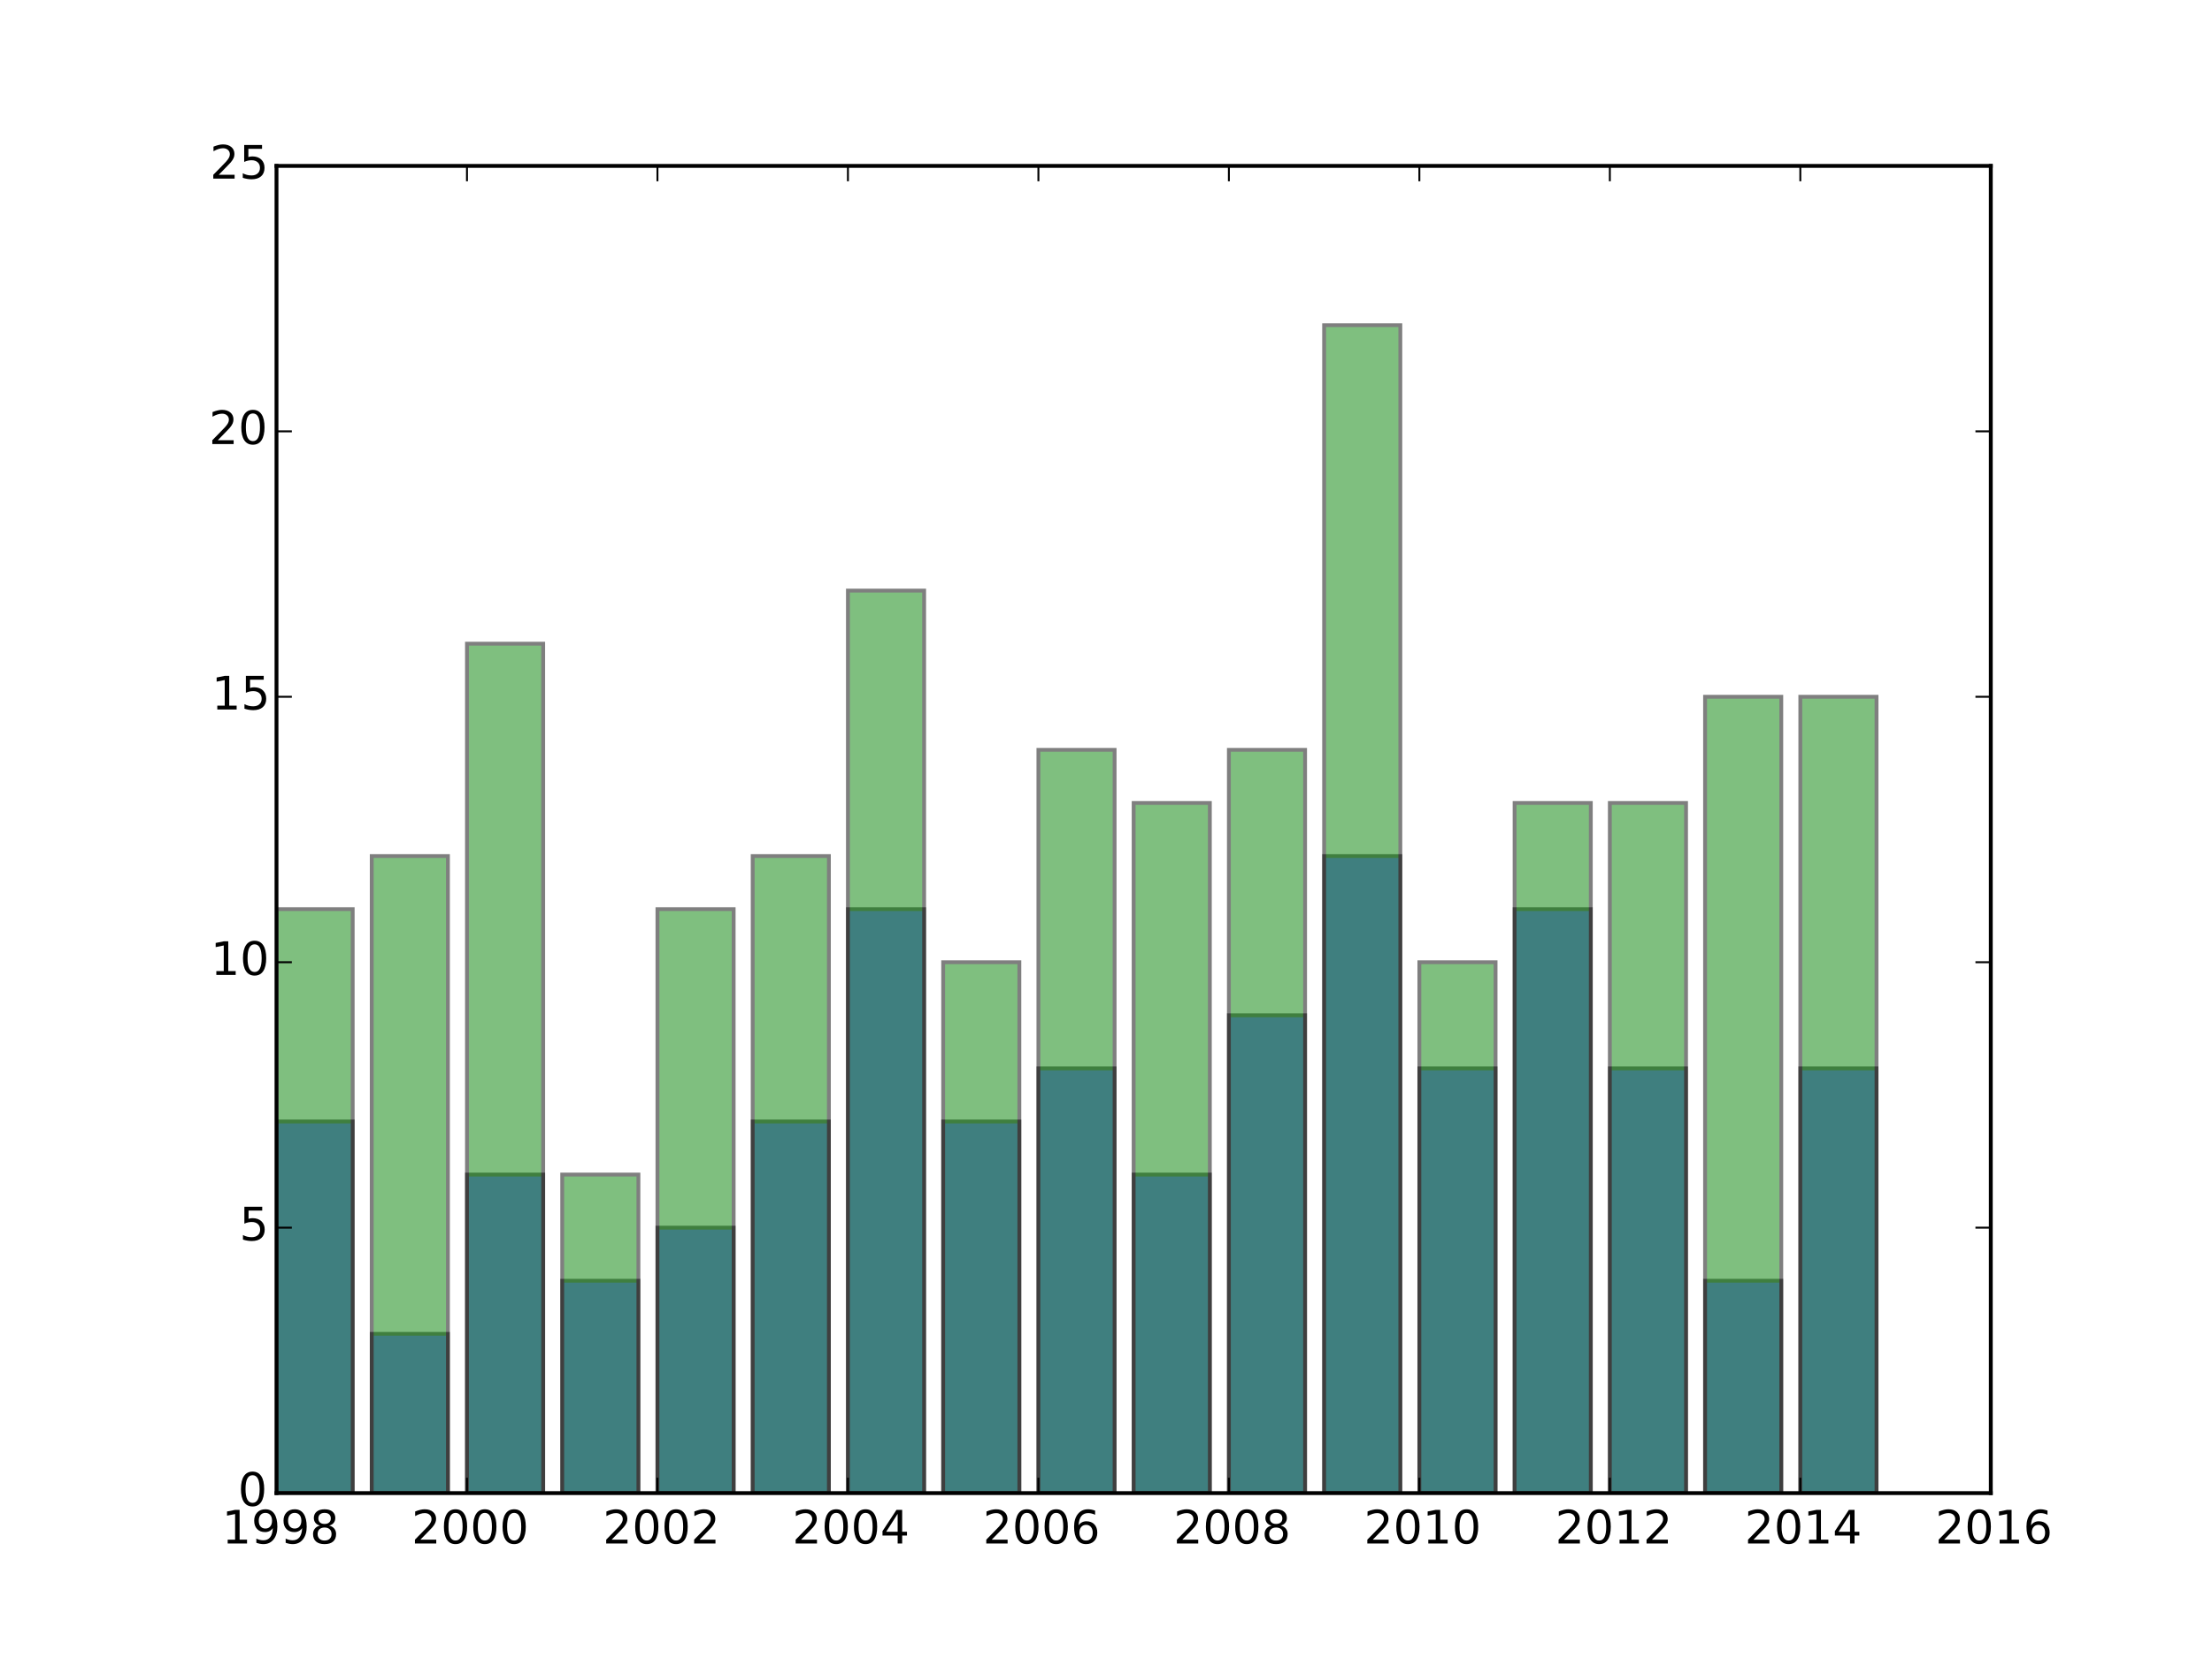
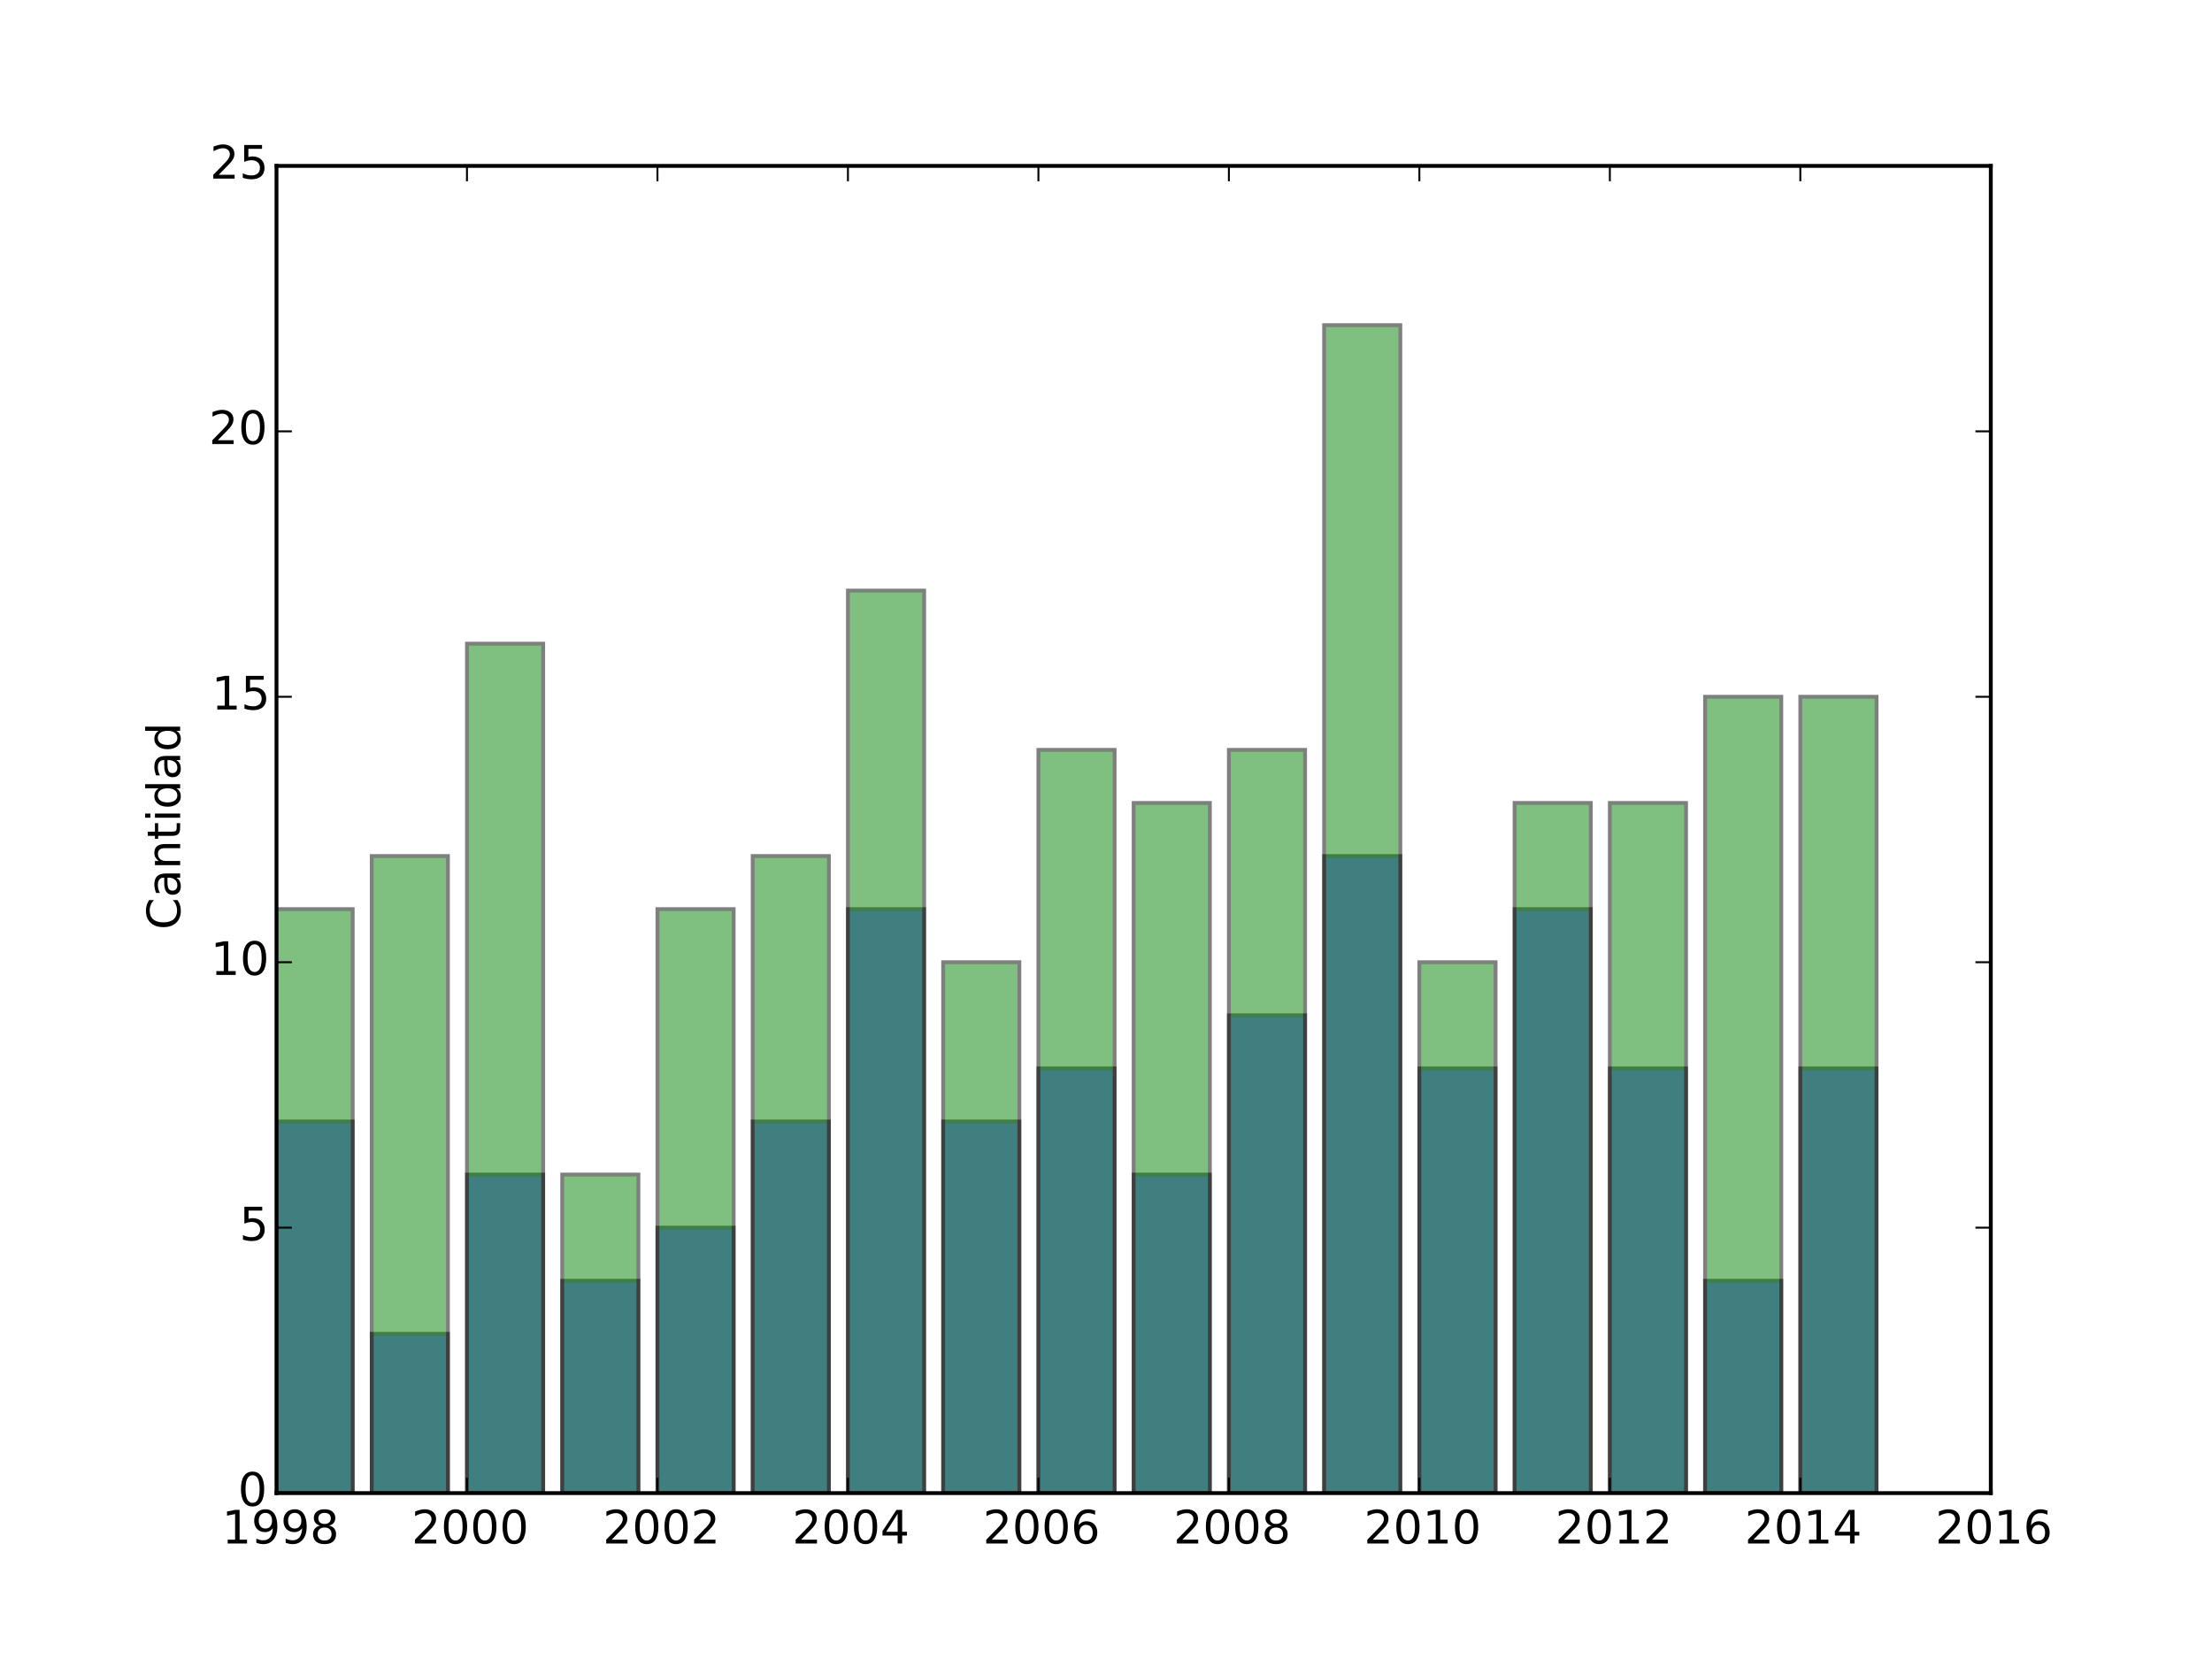
<svg xmlns="http://www.w3.org/2000/svg" xmlns:xlink="http://www.w3.org/1999/xlink" height="432pt" version="1.1" viewBox="0 0 576 432" width="576pt">
  <defs>
    <style type="text/css">
*{stroke-linecap:butt;stroke-linejoin:round;}
  </style>
  </defs>
  <g id="figure_1">
    <g id="patch_1">
      <path d=" M0 432 L576 432 L576 0 L0 0 z " style="fill:#ffffff;" />
    </g>
    <g id="axes_1">
      <g id="patch_2">
        <path d=" M72 388.8 L518.4 388.8 L518.4 43.2 L72 43.2 z " style="fill:#ffffff;" />
      </g>
      <g id="patch_3">
        <path clip-path="url(#p7ff5b81e1d)" d=" M72 388.8 L91.84 388.8 L91.84 292.032 L72 292.032 z " style="fill:#0000ff;opacity:0.5;stroke:#000000;stroke-linejoin:miter;" />
      </g>
      <g id="patch_4">
        <path clip-path="url(#p7ff5b81e1d)" d=" M121.6 388.8 L141.44 388.8 L141.44 305.856 L121.6 305.856 z " style="fill:#0000ff;opacity:0.5;stroke:#000000;stroke-linejoin:miter;" />
      </g>
      <g id="patch_5">
        <path clip-path="url(#p7ff5b81e1d)" d=" M146.4 388.8 L166.24 388.8 L166.24 333.504 L146.4 333.504 z " style="fill:#0000ff;opacity:0.5;stroke:#000000;stroke-linejoin:miter;" />
      </g>
      <g id="patch_6">
        <path clip-path="url(#p7ff5b81e1d)" d=" M171.2 388.8 L191.04 388.8 L191.04 319.68 L171.2 319.68 z " style="fill:#0000ff;opacity:0.5;stroke:#000000;stroke-linejoin:miter;" />
      </g>
      <g id="patch_7">
        <path clip-path="url(#p7ff5b81e1d)" d=" M196 388.8 L215.84 388.8 L215.84 292.032 L196 292.032 z " style="fill:#0000ff;opacity:0.5;stroke:#000000;stroke-linejoin:miter;" />
      </g>
      <g id="patch_8">
        <path clip-path="url(#p7ff5b81e1d)" d=" M220.8 388.8 L240.64 388.8 L240.64 236.736 L220.8 236.736 z " style="fill:#0000ff;opacity:0.5;stroke:#000000;stroke-linejoin:miter;" />
      </g>
      <g id="patch_9">
        <path clip-path="url(#p7ff5b81e1d)" d=" M245.6 388.8 L265.44 388.8 L265.44 292.032 L245.6 292.032 z " style="fill:#0000ff;opacity:0.5;stroke:#000000;stroke-linejoin:miter;" />
      </g>
      <g id="patch_10">
        <path clip-path="url(#p7ff5b81e1d)" d=" M270.4 388.8 L290.24 388.8 L290.24 278.208 L270.4 278.208 z " style="fill:#0000ff;opacity:0.5;stroke:#000000;stroke-linejoin:miter;" />
      </g>
      <g id="patch_11">
        <path clip-path="url(#p7ff5b81e1d)" d=" M295.2 388.8 L315.04 388.8 L315.04 305.856 L295.2 305.856 z " style="fill:#0000ff;opacity:0.5;stroke:#000000;stroke-linejoin:miter;" />
      </g>
      <g id="patch_12">
        <path clip-path="url(#p7ff5b81e1d)" d=" M320 388.8 L339.84 388.8 L339.84 264.384 L320 264.384 z " style="fill:#0000ff;opacity:0.5;stroke:#000000;stroke-linejoin:miter;" />
      </g>
      <g id="patch_13">
        <path clip-path="url(#p7ff5b81e1d)" d=" M344.8 388.8 L364.64 388.8 L364.64 222.912 L344.8 222.912 z " style="fill:#0000ff;opacity:0.5;stroke:#000000;stroke-linejoin:miter;" />
      </g>
      <g id="patch_14">
        <path clip-path="url(#p7ff5b81e1d)" d=" M369.6 388.8 L389.44 388.8 L389.44 278.208 L369.6 278.208 z " style="fill:#0000ff;opacity:0.5;stroke:#000000;stroke-linejoin:miter;" />
      </g>
      <g id="patch_15">
        <path clip-path="url(#p7ff5b81e1d)" d=" M394.4 388.8 L414.24 388.8 L414.24 236.736 L394.4 236.736 z " style="fill:#0000ff;opacity:0.5;stroke:#000000;stroke-linejoin:miter;" />
      </g>
      <g id="patch_16">
        <path clip-path="url(#p7ff5b81e1d)" d=" M419.2 388.8 L439.04 388.8 L439.04 278.208 L419.2 278.208 z " style="fill:#0000ff;opacity:0.5;stroke:#000000;stroke-linejoin:miter;" />
      </g>
      <g id="patch_17">
        <path clip-path="url(#p7ff5b81e1d)" d=" M444 388.8 L463.84 388.8 L463.84 333.504 L444 333.504 z " style="fill:#0000ff;opacity:0.5;stroke:#000000;stroke-linejoin:miter;" />
      </g>
      <g id="patch_18">
        <path clip-path="url(#p7ff5b81e1d)" d=" M468.8 388.8 L488.64 388.8 L488.64 278.208 L468.8 278.208 z " style="fill:#0000ff;opacity:0.5;stroke:#000000;stroke-linejoin:miter;" />
      </g>
      <g id="patch_19">
        <path clip-path="url(#p7ff5b81e1d)" d=" M96.8 388.8 L116.64 388.8 L116.64 347.328 L96.8 347.328 z " style="fill:#0000ff;opacity:0.5;stroke:#000000;stroke-linejoin:miter;" />
      </g>
      <g id="patch_20">
        <path clip-path="url(#p7ff5b81e1d)" d=" M72 388.8 L91.84 388.8 L91.84 236.736 L72 236.736 z " style="fill:#008000;opacity:0.5;stroke:#000000;stroke-linejoin:miter;" />
      </g>
      <g id="patch_21">
        <path clip-path="url(#p7ff5b81e1d)" d=" M96.8 388.8 L116.64 388.8 L116.64 222.912 L96.8 222.912 z " style="fill:#008000;opacity:0.5;stroke:#000000;stroke-linejoin:miter;" />
      </g>
      <g id="patch_22">
        <path clip-path="url(#p7ff5b81e1d)" d=" M121.6 388.8 L141.44 388.8 L141.44 167.616 L121.6 167.616 z " style="fill:#008000;opacity:0.5;stroke:#000000;stroke-linejoin:miter;" />
      </g>
      <g id="patch_23">
        <path clip-path="url(#p7ff5b81e1d)" d=" M146.4 388.8 L166.24 388.8 L166.24 305.856 L146.4 305.856 z " style="fill:#008000;opacity:0.5;stroke:#000000;stroke-linejoin:miter;" />
      </g>
      <g id="patch_24">
        <path clip-path="url(#p7ff5b81e1d)" d=" M171.2 388.8 L191.04 388.8 L191.04 236.736 L171.2 236.736 z " style="fill:#008000;opacity:0.5;stroke:#000000;stroke-linejoin:miter;" />
      </g>
      <g id="patch_25">
        <path clip-path="url(#p7ff5b81e1d)" d=" M196 388.8 L215.84 388.8 L215.84 222.912 L196 222.912 z " style="fill:#008000;opacity:0.5;stroke:#000000;stroke-linejoin:miter;" />
      </g>
      <g id="patch_26">
        <path clip-path="url(#p7ff5b81e1d)" d=" M220.8 388.8 L240.64 388.8 L240.64 153.792 L220.8 153.792 z " style="fill:#008000;opacity:0.5;stroke:#000000;stroke-linejoin:miter;" />
      </g>
      <g id="patch_27">
        <path clip-path="url(#p7ff5b81e1d)" d=" M245.6 388.8 L265.44 388.8 L265.44 250.56 L245.6 250.56 z " style="fill:#008000;opacity:0.5;stroke:#000000;stroke-linejoin:miter;" />
      </g>
      <g id="patch_28">
        <path clip-path="url(#p7ff5b81e1d)" d=" M270.4 388.8 L290.24 388.8 L290.24 195.264 L270.4 195.264 z " style="fill:#008000;opacity:0.5;stroke:#000000;stroke-linejoin:miter;" />
      </g>
      <g id="patch_29">
        <path clip-path="url(#p7ff5b81e1d)" d=" M295.2 388.8 L315.04 388.8 L315.04 209.088 L295.2 209.088 z " style="fill:#008000;opacity:0.5;stroke:#000000;stroke-linejoin:miter;" />
      </g>
      <g id="patch_30">
        <path clip-path="url(#p7ff5b81e1d)" d=" M320 388.8 L339.84 388.8 L339.84 195.264 L320 195.264 z " style="fill:#008000;opacity:0.5;stroke:#000000;stroke-linejoin:miter;" />
      </g>
      <g id="patch_31">
        <path clip-path="url(#p7ff5b81e1d)" d=" M344.8 388.8 L364.64 388.8 L364.64 84.672 L344.8 84.672 z " style="fill:#008000;opacity:0.5;stroke:#000000;stroke-linejoin:miter;" />
      </g>
      <g id="patch_32">
        <path clip-path="url(#p7ff5b81e1d)" d=" M369.6 388.8 L389.44 388.8 L389.44 250.56 L369.6 250.56 z " style="fill:#008000;opacity:0.5;stroke:#000000;stroke-linejoin:miter;" />
      </g>
      <g id="patch_33">
        <path clip-path="url(#p7ff5b81e1d)" d=" M394.4 388.8 L414.24 388.8 L414.24 209.088 L394.4 209.088 z " style="fill:#008000;opacity:0.5;stroke:#000000;stroke-linejoin:miter;" />
      </g>
      <g id="patch_34">
        <path clip-path="url(#p7ff5b81e1d)" d=" M419.2 388.8 L439.04 388.8 L439.04 209.088 L419.2 209.088 z " style="fill:#008000;opacity:0.5;stroke:#000000;stroke-linejoin:miter;" />
      </g>
      <g id="patch_35">
        <path clip-path="url(#p7ff5b81e1d)" d=" M444 388.8 L463.84 388.8 L463.84 181.44 L444 181.44 z " style="fill:#008000;opacity:0.5;stroke:#000000;stroke-linejoin:miter;" />
      </g>
      <g id="patch_36">
        <path clip-path="url(#p7ff5b81e1d)" d=" M468.8 388.8 L488.64 388.8 L488.64 181.44 L468.8 181.44 z " style="fill:#008000;opacity:0.5;stroke:#000000;stroke-linejoin:miter;" />
      </g>
      <g id="patch_37">
        <path d=" M72 388.8 L518.4 388.8" style="fill:none;stroke:#000000;stroke-linecap:square;stroke-linejoin:miter;" />
      </g>
      <g id="patch_38">
+         <path d=" M518.4 388.8 L518.4 43.2" style="fill:none;stroke:#000000;stroke-linecap:square;stroke-linejoin:miter;" />
+       </g>
+       <g id="patch_39">
        <path d=" M72 388.8 L72 43.2" style="fill:none;stroke:#000000;stroke-linecap:square;stroke-linejoin:miter;" />
-       </g>
-       <g id="patch_39">
-         <path d=" M518.4 388.8 L518.4 43.2" style="fill:none;stroke:#000000;stroke-linecap:square;stroke-linejoin:miter;" />
      </g>
      <g id="patch_40">
        <path d=" M72 43.2 L518.4 43.2" style="fill:none;stroke:#000000;stroke-linecap:square;stroke-linejoin:miter;" />
      </g>
      <g id="matplotlib.axis_1">
        <g id="xtick_1">
          <g id="line2d_1">
            <defs>
              <path d=" M0 0 L0 -4" id="mc7db9fdffb" style="stroke:#000000;stroke-width:0.5;" />
            </defs>
            <g>
              <use style="stroke:#000000;stroke-width:0.5;" x="72.0" xlink:href="#mc7db9fdffb" y="388.8" />
            </g>
          </g>
          <g id="line2d_2">
            <defs>
              <path d=" M0 0 L0 4" id="m5a7d422ac3" style="stroke:#000000;stroke-width:0.5;" />
            </defs>
            <g>
              <use style="stroke:#000000;stroke-width:0.5;" x="72.0" xlink:href="#m5a7d422ac3" y="43.2" />
            </g>
          </g>
          <g id="text_1">
            <defs>
+               <path d=" M31.781 34.625 Q24.75 34.625 20.719 30.859 Q16.703 27.094 16.703 20.516 Q16.703 13.922 20.719 10.156 Q24.75 6.391 31.781 6.391 Q38.812 6.391 42.859 10.172 Q46.922 13.969 46.922 20.516 Q46.922 27.094 42.891 30.859 Q38.875 34.625 31.781 34.625 M21.922 38.812 Q15.578 40.375 12.031 44.719 Q8.5 49.078 8.5 55.328 Q8.5 64.062 14.719 69.141 Q20.953 74.219 31.781 74.219 Q42.672 74.219 48.875 69.141 Q55.078 64.062 55.078 55.328 Q55.078 49.078 51.531 44.719 Q48 40.375 41.703 38.812 Q48.828 37.156 52.797 32.312 Q56.781 27.484 56.781 20.516 Q56.781 9.906 50.312 4.234 Q43.844 -1.422 31.781 -1.422 Q19.734 -1.422 13.25 4.234 Q6.781 9.906 6.781 20.516 Q6.781 27.484 10.781 32.312 Q14.797 37.156 21.922 38.812 M18.312 54.391 Q18.312 48.734 21.844 45.562 Q25.391 42.391 31.781 42.391 Q38.141 42.391 41.719 45.562 Q45.312 48.734 45.312 54.391 Q45.312 60.062 41.719 63.234 Q38.141 66.406 31.781 66.406 Q25.391 66.406 21.844 63.234 Q18.312 60.062 18.312 54.391" id="BitstreamVeraSans-Roman-38" />
+               <path d=" M10.984 1.516 L10.984 10.5 Q14.703 8.734 18.5 7.812 Q22.312 6.891 25.984 6.891 Q35.75 6.891 40.891 13.453 Q46.047 20.016 46.781 33.406 Q43.953 29.203 39.594 26.953 Q35.25 24.703 29.984 24.703 Q19.047 24.703 12.672 31.312 Q6.297 37.938 6.297 49.422 Q6.297 60.641 12.938 67.422 Q19.578 74.219 30.609 74.219 Q43.266 74.219 49.922 64.516 Q56.594 54.828 56.594 36.375 Q56.594 19.141 48.406 8.859 Q40.234 -1.422 26.422 -1.422 Q22.703 -1.422 18.891 -0.688 Q15.094 0.047 10.984 1.516 M30.609 32.422 Q37.25 32.422 41.125 36.953 Q45.016 41.5 45.016 49.422 Q45.016 57.281 41.125 61.844 Q37.25 66.406 30.609 66.406 Q23.969 66.406 20.094 61.844 Q16.219 57.281 16.219 49.422 Q16.219 41.5 20.094 36.953 Q23.969 32.422 30.609 32.422" id="BitstreamVeraSans-Roman-39" />
              <path d=" M12.406 8.297 L28.516 8.297 L28.516 63.922 L10.984 60.406 L10.984 69.391 L28.422 72.906 L38.281 72.906 L38.281 8.297 L54.391 8.297 L54.391 0 L12.406 0 z " id="BitstreamVeraSans-Roman-31" />
-               <path d=" M10.984 1.516 L10.984 10.5 Q14.703 8.734 18.5 7.812 Q22.312 6.891 25.984 6.891 Q35.75 6.891 40.891 13.453 Q46.047 20.016 46.781 33.406 Q43.953 29.203 39.594 26.953 Q35.25 24.703 29.984 24.703 Q19.047 24.703 12.672 31.312 Q6.297 37.938 6.297 49.422 Q6.297 60.641 12.938 67.422 Q19.578 74.219 30.609 74.219 Q43.266 74.219 49.922 64.516 Q56.594 54.828 56.594 36.375 Q56.594 19.141 48.406 8.859 Q40.234 -1.422 26.422 -1.422 Q22.703 -1.422 18.891 -0.688 Q15.094 0.047 10.984 1.516 M30.609 32.422 Q37.25 32.422 41.125 36.953 Q45.016 41.5 45.016 49.422 Q45.016 57.281 41.125 61.844 Q37.25 66.406 30.609 66.406 Q23.969 66.406 20.094 61.844 Q16.219 57.281 16.219 49.422 Q16.219 41.5 20.094 36.953 Q23.969 32.422 30.609 32.422" id="BitstreamVeraSans-Roman-39" />
-               <path d=" M31.781 34.625 Q24.75 34.625 20.719 30.859 Q16.703 27.094 16.703 20.516 Q16.703 13.922 20.719 10.156 Q24.75 6.391 31.781 6.391 Q38.812 6.391 42.859 10.172 Q46.922 13.969 46.922 20.516 Q46.922 27.094 42.891 30.859 Q38.875 34.625 31.781 34.625 M21.922 38.812 Q15.578 40.375 12.031 44.719 Q8.5 49.078 8.5 55.328 Q8.5 64.062 14.719 69.141 Q20.953 74.219 31.781 74.219 Q42.672 74.219 48.875 69.141 Q55.078 64.062 55.078 55.328 Q55.078 49.078 51.531 44.719 Q48 40.375 41.703 38.812 Q48.828 37.156 52.797 32.312 Q56.781 27.484 56.781 20.516 Q56.781 9.906 50.312 4.234 Q43.844 -1.422 31.781 -1.422 Q19.734 -1.422 13.25 4.234 Q6.781 9.906 6.781 20.516 Q6.781 27.484 10.781 32.312 Q14.797 37.156 21.922 38.812 M18.312 54.391 Q18.312 48.734 21.844 45.562 Q25.391 42.391 31.781 42.391 Q38.141 42.391 41.719 45.562 Q45.312 48.734 45.312 54.391 Q45.312 60.062 41.719 63.234 Q38.141 66.406 31.781 66.406 Q25.391 66.406 21.844 63.234 Q18.312 60.062 18.312 54.391" id="BitstreamVeraSans-Roman-38" />
            </defs>
            <g transform="translate(57.79969 401.9181)scale(0.12 -0.12)">
              <use xlink:href="#BitstreamVeraSans-Roman-31" />
              <use x="63.623" xlink:href="#BitstreamVeraSans-Roman-39" />
              <use x="127.246" xlink:href="#BitstreamVeraSans-Roman-39" />
              <use x="190.869" xlink:href="#BitstreamVeraSans-Roman-38" />
            </g>
          </g>
        </g>
        <g id="xtick_2">
          <g id="line2d_3">
            <g>
              <use style="stroke:#000000;stroke-width:0.5;" x="121.6" xlink:href="#mc7db9fdffb" y="388.8" />
            </g>
          </g>
          <g id="line2d_4">
            <g>
              <use style="stroke:#000000;stroke-width:0.5;" x="121.6" xlink:href="#m5a7d422ac3" y="43.2" />
            </g>
          </g>
          <g id="text_2">
            <defs>
              <path d=" M19.188 8.297 L53.609 8.297 L53.609 0 L7.328 0 L7.328 8.297 Q12.938 14.109 22.625 23.891 Q32.328 33.688 34.812 36.531 Q39.547 41.844 41.422 45.531 Q43.312 49.219 43.312 52.781 Q43.312 58.594 39.234 62.25 Q35.156 65.922 28.609 65.922 Q23.969 65.922 18.812 64.312 Q13.672 62.703 7.812 59.422 L7.812 69.391 Q13.766 71.781 18.938 73 Q24.125 74.219 28.422 74.219 Q39.75 74.219 46.484 68.547 Q53.219 62.891 53.219 53.422 Q53.219 48.922 51.531 44.891 Q49.859 40.875 45.406 35.406 Q44.188 33.984 37.641 27.219 Q31.109 20.453 19.188 8.297" id="BitstreamVeraSans-Roman-32" />
              <path d=" M31.781 66.406 Q24.172 66.406 20.328 58.906 Q16.5 51.422 16.5 36.375 Q16.5 21.391 20.328 13.891 Q24.172 6.391 31.781 6.391 Q39.453 6.391 43.281 13.891 Q47.125 21.391 47.125 36.375 Q47.125 51.422 43.281 58.906 Q39.453 66.406 31.781 66.406 M31.781 74.219 Q44.047 74.219 50.516 64.516 Q56.984 54.828 56.984 36.375 Q56.984 17.969 50.516 8.266 Q44.047 -1.422 31.781 -1.422 Q19.531 -1.422 13.062 8.266 Q6.594 17.969 6.594 36.375 Q6.594 54.828 13.062 64.516 Q19.531 74.219 31.781 74.219" id="BitstreamVeraSans-Roman-30" />
            </defs>
            <g transform="translate(107.1681 401.9181)scale(0.12 -0.12)">
              <use xlink:href="#BitstreamVeraSans-Roman-32" />
              <use x="63.623" xlink:href="#BitstreamVeraSans-Roman-30" />
              <use x="127.246" xlink:href="#BitstreamVeraSans-Roman-30" />
              <use x="190.869" xlink:href="#BitstreamVeraSans-Roman-30" />
            </g>
          </g>
        </g>
        <g id="xtick_3">
          <g id="line2d_5">
            <g>
              <use style="stroke:#000000;stroke-width:0.5;" x="171.2" xlink:href="#mc7db9fdffb" y="388.8" />
            </g>
          </g>
          <g id="line2d_6">
            <g>
              <use style="stroke:#000000;stroke-width:0.5;" x="171.2" xlink:href="#m5a7d422ac3" y="43.2" />
            </g>
          </g>
          <g id="text_3">
            <g transform="translate(156.9706 401.9181)scale(0.12 -0.12)">
              <use xlink:href="#BitstreamVeraSans-Roman-32" />
              <use x="63.623" xlink:href="#BitstreamVeraSans-Roman-30" />
              <use x="127.246" xlink:href="#BitstreamVeraSans-Roman-30" />
              <use x="190.869" xlink:href="#BitstreamVeraSans-Roman-32" />
            </g>
          </g>
        </g>
        <g id="xtick_4">
          <g id="line2d_7">
            <g>
              <use style="stroke:#000000;stroke-width:0.5;" x="220.8" xlink:href="#mc7db9fdffb" y="388.8" />
            </g>
          </g>
          <g id="line2d_8">
            <g>
              <use style="stroke:#000000;stroke-width:0.5;" x="220.8" xlink:href="#m5a7d422ac3" y="43.2" />
            </g>
          </g>
          <g id="text_4">
            <defs>
              <path d=" M37.797 64.312 L12.891 25.391 L37.797 25.391 z  M35.203 72.906 L47.609 72.906 L47.609 25.391 L58.016 25.391 L58.016 17.188 L47.609 17.188 L47.609 0 L37.797 0 L37.797 17.188 L4.891 17.188 L4.891 26.703 z " id="BitstreamVeraSans-Roman-34" />
            </defs>
            <g transform="translate(206.3063 401.9181)scale(0.12 -0.12)">
              <use xlink:href="#BitstreamVeraSans-Roman-32" />
              <use x="63.623" xlink:href="#BitstreamVeraSans-Roman-30" />
              <use x="127.246" xlink:href="#BitstreamVeraSans-Roman-30" />
              <use x="190.869" xlink:href="#BitstreamVeraSans-Roman-34" />
            </g>
          </g>
        </g>
        <g id="xtick_5">
          <g id="line2d_9">
            <g>
              <use style="stroke:#000000;stroke-width:0.5;" x="270.4" xlink:href="#mc7db9fdffb" y="388.8" />
            </g>
          </g>
          <g id="line2d_10">
            <g>
              <use style="stroke:#000000;stroke-width:0.5;" x="270.4" xlink:href="#m5a7d422ac3" y="43.2" />
            </g>
          </g>
          <g id="text_5">
            <defs>
              <path d=" M33.016 40.375 Q26.375 40.375 22.484 35.828 Q18.609 31.297 18.609 23.391 Q18.609 15.531 22.484 10.953 Q26.375 6.391 33.016 6.391 Q39.656 6.391 43.531 10.953 Q47.406 15.531 47.406 23.391 Q47.406 31.297 43.531 35.828 Q39.656 40.375 33.016 40.375 M52.594 71.297 L52.594 62.312 Q48.875 64.062 45.094 64.984 Q41.312 65.922 37.594 65.922 Q27.828 65.922 22.672 59.328 Q17.531 52.734 16.797 39.406 Q19.672 43.656 24.016 45.922 Q28.375 48.188 33.594 48.188 Q44.578 48.188 50.953 41.516 Q57.328 34.859 57.328 23.391 Q57.328 12.156 50.688 5.359 Q44.047 -1.422 33.016 -1.422 Q20.359 -1.422 13.672 8.266 Q6.984 17.969 6.984 36.375 Q6.984 53.656 15.188 63.938 Q23.391 74.219 37.203 74.219 Q40.922 74.219 44.703 73.484 Q48.484 72.75 52.594 71.297" id="BitstreamVeraSans-Roman-36" />
            </defs>
            <g transform="translate(255.9475 401.9181)scale(0.12 -0.12)">
              <use xlink:href="#BitstreamVeraSans-Roman-32" />
              <use x="63.623" xlink:href="#BitstreamVeraSans-Roman-30" />
              <use x="127.246" xlink:href="#BitstreamVeraSans-Roman-30" />
              <use x="190.869" xlink:href="#BitstreamVeraSans-Roman-36" />
            </g>
          </g>
        </g>
        <g id="xtick_6">
          <g id="line2d_11">
            <g>
              <use style="stroke:#000000;stroke-width:0.5;" x="320.0" xlink:href="#mc7db9fdffb" y="388.8" />
            </g>
          </g>
          <g id="line2d_12">
            <g>
              <use style="stroke:#000000;stroke-width:0.5;" x="320.0" xlink:href="#m5a7d422ac3" y="43.2" />
            </g>
          </g>
          <g id="text_6">
            <g transform="translate(305.5803 401.9181)scale(0.12 -0.12)">
              <use xlink:href="#BitstreamVeraSans-Roman-32" />
              <use x="63.623" xlink:href="#BitstreamVeraSans-Roman-30" />
              <use x="127.246" xlink:href="#BitstreamVeraSans-Roman-30" />
              <use x="190.869" xlink:href="#BitstreamVeraSans-Roman-38" />
            </g>
          </g>
        </g>
        <g id="xtick_7">
          <g id="line2d_13">
            <g>
              <use style="stroke:#000000;stroke-width:0.5;" x="369.6" xlink:href="#mc7db9fdffb" y="388.8" />
            </g>
          </g>
          <g id="line2d_14">
            <g>
              <use style="stroke:#000000;stroke-width:0.5;" x="369.6" xlink:href="#m5a7d422ac3" y="43.2" />
            </g>
          </g>
          <g id="text_7">
            <g transform="translate(355.1681 401.9181)scale(0.12 -0.12)">
              <use xlink:href="#BitstreamVeraSans-Roman-32" />
              <use x="63.623" xlink:href="#BitstreamVeraSans-Roman-30" />
              <use x="127.246" xlink:href="#BitstreamVeraSans-Roman-31" />
              <use x="190.869" xlink:href="#BitstreamVeraSans-Roman-30" />
            </g>
          </g>
        </g>
        <g id="xtick_8">
          <g id="line2d_15">
            <g>
              <use style="stroke:#000000;stroke-width:0.5;" x="419.2" xlink:href="#mc7db9fdffb" y="388.8" />
            </g>
          </g>
          <g id="line2d_16">
            <g>
              <use style="stroke:#000000;stroke-width:0.5;" x="419.2" xlink:href="#m5a7d422ac3" y="43.2" />
            </g>
          </g>
          <g id="text_8">
            <g transform="translate(404.9706 401.9181)scale(0.12 -0.12)">
              <use xlink:href="#BitstreamVeraSans-Roman-32" />
              <use x="63.623" xlink:href="#BitstreamVeraSans-Roman-30" />
              <use x="127.246" xlink:href="#BitstreamVeraSans-Roman-31" />
              <use x="190.869" xlink:href="#BitstreamVeraSans-Roman-32" />
            </g>
          </g>
        </g>
        <g id="xtick_9">
          <g id="line2d_17">
            <g>
              <use style="stroke:#000000;stroke-width:0.5;" x="468.8" xlink:href="#mc7db9fdffb" y="388.8" />
            </g>
          </g>
          <g id="line2d_18">
            <g>
              <use style="stroke:#000000;stroke-width:0.5;" x="468.8" xlink:href="#m5a7d422ac3" y="43.2" />
            </g>
          </g>
          <g id="text_9">
            <g transform="translate(454.3062 401.9181)scale(0.12 -0.12)">
              <use xlink:href="#BitstreamVeraSans-Roman-32" />
              <use x="63.623" xlink:href="#BitstreamVeraSans-Roman-30" />
              <use x="127.246" xlink:href="#BitstreamVeraSans-Roman-31" />
              <use x="190.869" xlink:href="#BitstreamVeraSans-Roman-34" />
            </g>
          </g>
        </g>
        <g id="xtick_10">
          <g id="line2d_19">
            <g>
              <use style="stroke:#000000;stroke-width:0.5;" x="518.4" xlink:href="#mc7db9fdffb" y="388.8" />
            </g>
          </g>
          <g id="line2d_20">
            <g>
              <use style="stroke:#000000;stroke-width:0.5;" x="518.4" xlink:href="#m5a7d422ac3" y="43.2" />
            </g>
          </g>
          <g id="text_10">
            <g transform="translate(503.9475 401.9181)scale(0.12 -0.12)">
              <use xlink:href="#BitstreamVeraSans-Roman-32" />
              <use x="63.623" xlink:href="#BitstreamVeraSans-Roman-30" />
              <use x="127.246" xlink:href="#BitstreamVeraSans-Roman-31" />
              <use x="190.869" xlink:href="#BitstreamVeraSans-Roman-36" />
            </g>
          </g>
        </g>
      </g>
      <g id="matplotlib.axis_2">
        <g id="ytick_1">
          <g id="line2d_21">
            <defs>
              <path d=" M0 0 L4 0" id="md7965d1ba0" style="stroke:#000000;stroke-width:0.5;" />
            </defs>
            <g>
              <use style="stroke:#000000;stroke-width:0.5;" x="72.0" xlink:href="#md7965d1ba0" y="388.8" />
            </g>
          </g>
          <g id="line2d_22">
            <defs>
              <path d=" M0 0 L-4 0" id="md9a1c1a7cd" style="stroke:#000000;stroke-width:0.5;" />
            </defs>
            <g>
              <use style="stroke:#000000;stroke-width:0.5;" x="518.4" xlink:href="#md9a1c1a7cd" y="388.8" />
            </g>
          </g>
          <g id="text_11">
            <g transform="translate(61.95312 392.1112)scale(0.12 -0.12)">
              <use xlink:href="#BitstreamVeraSans-Roman-30" />
            </g>
          </g>
        </g>
        <g id="ytick_2">
          <g id="line2d_23">
            <g>
              <use style="stroke:#000000;stroke-width:0.5;" x="72.0" xlink:href="#md7965d1ba0" y="319.68" />
            </g>
          </g>
          <g id="line2d_24">
            <g>
              <use style="stroke:#000000;stroke-width:0.5;" x="518.4" xlink:href="#md9a1c1a7cd" y="319.68" />
            </g>
          </g>
          <g id="text_12">
            <defs>
              <path d=" M10.797 72.906 L49.516 72.906 L49.516 64.594 L19.828 64.594 L19.828 46.734 Q21.969 47.469 24.109 47.828 Q26.266 48.188 28.422 48.188 Q40.625 48.188 47.75 41.5 Q54.891 34.812 54.891 23.391 Q54.891 11.625 47.562 5.094 Q40.234 -1.422 26.906 -1.422 Q22.312 -1.422 17.547 -0.641 Q12.797 0.141 7.719 1.703 L7.719 11.625 Q12.109 9.234 16.797 8.062 Q21.484 6.891 26.703 6.891 Q35.156 6.891 40.078 11.328 Q45.016 15.766 45.016 23.391 Q45.016 31 40.078 35.438 Q35.156 39.891 26.703 39.891 Q22.75 39.891 18.812 39.016 Q14.891 38.141 10.797 36.281 z " id="BitstreamVeraSans-Roman-35" />
            </defs>
            <g transform="translate(62.33937 322.9912)scale(0.12 -0.12)">
              <use xlink:href="#BitstreamVeraSans-Roman-35" />
            </g>
          </g>
        </g>
        <g id="ytick_3">
          <g id="line2d_25">
            <g>
              <use style="stroke:#000000;stroke-width:0.5;" x="72.0" xlink:href="#md7965d1ba0" y="250.56" />
            </g>
          </g>
          <g id="line2d_26">
            <g>
              <use style="stroke:#000000;stroke-width:0.5;" x="518.4" xlink:href="#md9a1c1a7cd" y="250.56" />
            </g>
          </g>
          <g id="text_13">
            <g transform="translate(54.845 253.8713)scale(0.12 -0.12)">
              <use xlink:href="#BitstreamVeraSans-Roman-31" />
              <use x="63.623" xlink:href="#BitstreamVeraSans-Roman-30" />
            </g>
          </g>
        </g>
        <g id="ytick_4">
          <g id="line2d_27">
            <g>
              <use style="stroke:#000000;stroke-width:0.5;" x="72.0" xlink:href="#md7965d1ba0" y="181.44" />
            </g>
          </g>
          <g id="line2d_28">
            <g>
              <use style="stroke:#000000;stroke-width:0.5;" x="518.4" xlink:href="#md9a1c1a7cd" y="181.44" />
            </g>
          </g>
          <g id="text_14">
            <g transform="translate(55.09625 184.7512)scale(0.12 -0.12)">
              <use xlink:href="#BitstreamVeraSans-Roman-31" />
              <use x="63.623" xlink:href="#BitstreamVeraSans-Roman-35" />
            </g>
          </g>
        </g>
        <g id="ytick_5">
          <g id="line2d_29">
            <g>
              <use style="stroke:#000000;stroke-width:0.5;" x="72.0" xlink:href="#md7965d1ba0" y="112.32" />
            </g>
          </g>
          <g id="line2d_30">
            <g>
              <use style="stroke:#000000;stroke-width:0.5;" x="518.4" xlink:href="#md9a1c1a7cd" y="112.32" />
            </g>
          </g>
          <g id="text_15">
            <g transform="translate(54.40625 115.6312)scale(0.12 -0.12)">
              <use xlink:href="#BitstreamVeraSans-Roman-32" />
              <use x="63.623" xlink:href="#BitstreamVeraSans-Roman-30" />
            </g>
          </g>
        </g>
        <g id="ytick_6">
          <g id="line2d_31">
            <g>
              <use style="stroke:#000000;stroke-width:0.5;" x="72.0" xlink:href="#md7965d1ba0" y="43.2" />
            </g>
          </g>
          <g id="line2d_32">
            <g>
              <use style="stroke:#000000;stroke-width:0.5;" x="518.4" xlink:href="#md9a1c1a7cd" y="43.2" />
            </g>
          </g>
          <g id="text_16">
            <g transform="translate(54.6575 46.51125)scale(0.12 -0.12)">
              <use xlink:href="#BitstreamVeraSans-Roman-32" />
              <use x="63.623" xlink:href="#BitstreamVeraSans-Roman-35" />
            </g>
+           </g>
+         </g>
+         <g id="text_17">
+           <defs>
+             <path d=" M45.406 46.391 L45.406 75.984 L54.391 75.984 L54.391 0 L45.406 0 L45.406 8.203 Q42.578 3.328 38.25 0.953 Q33.938 -1.422 27.875 -1.422 Q17.969 -1.422 11.734 6.484 Q5.516 14.406 5.516 27.297 Q5.516 40.188 11.734 48.094 Q17.969 56 27.875 56 Q33.938 56 38.25 53.625 Q42.578 51.266 45.406 46.391 M14.797 27.297 Q14.797 17.391 18.875 11.75 Q22.953 6.109 30.078 6.109 Q37.203 6.109 41.297 11.75 Q45.406 17.391 45.406 27.297 Q45.406 37.203 41.297 42.844 Q37.203 48.484 30.078 48.484 Q22.953 48.484 18.875 42.844 Q14.797 37.203 14.797 27.297" id="BitstreamVeraSans-Roman-64" />
+             <path d=" M9.422 54.688 L18.406 54.688 L18.406 0 L9.422 0 z  M9.422 75.984 L18.406 75.984 L18.406 64.594 L9.422 64.594 z " id="BitstreamVeraSans-Roman-69" />
+             <path d=" M54.891 33.016 L54.891 0 L45.906 0 L45.906 32.719 Q45.906 40.484 42.875 44.328 Q39.844 48.188 33.797 48.188 Q26.516 48.188 22.312 43.547 Q18.109 38.922 18.109 30.906 L18.109 0 L9.078 0 L9.078 54.688 L18.109 54.688 L18.109 46.188 Q21.344 51.125 25.703 53.562 Q30.078 56 35.797 56 Q45.219 56 50.047 50.172 Q54.891 44.344 54.891 33.016" id="BitstreamVeraSans-Roman-6e" />
+             <path d=" M34.281 27.484 Q23.391 27.484 19.188 25 Q14.984 22.516 14.984 16.5 Q14.984 11.719 18.141 8.906 Q21.297 6.109 26.703 6.109 Q34.188 6.109 38.703 11.406 Q43.219 16.703 43.219 25.484 L43.219 27.484 z  M52.203 31.203 L52.203 0 L43.219 0 L43.219 8.297 Q40.141 3.328 35.547 0.953 Q30.953 -1.422 24.312 -1.422 Q15.922 -1.422 10.953 3.297 Q6 8.016 6 15.922 Q6 25.141 12.172 29.828 Q18.359 34.516 30.609 34.516 L43.219 34.516 L43.219 35.406 Q43.219 41.609 39.141 45 Q35.062 48.391 27.688 48.391 Q23 48.391 18.547 47.266 Q14.109 46.141 10.016 43.891 L10.016 52.203 Q14.938 54.109 19.578 55.047 Q24.219 56 28.609 56 Q40.484 56 46.344 49.844 Q52.203 43.703 52.203 31.203" id="BitstreamVeraSans-Roman-61" />
+             <path d=" M18.312 70.219 L18.312 54.688 L36.812 54.688 L36.812 47.703 L18.312 47.703 L18.312 18.016 Q18.312 11.328 20.141 9.422 Q21.969 7.516 27.594 7.516 L36.812 7.516 L36.812 0 L27.594 0 Q17.188 0 13.234 3.875 Q9.281 7.766 9.281 18.016 L9.281 47.703 L2.688 47.703 L2.688 54.688 L9.281 54.688 L9.281 70.219 z " id="BitstreamVeraSans-Roman-74" />
+             <path d=" M64.406 67.281 L64.406 56.891 Q59.422 61.531 53.781 63.812 Q48.141 66.109 41.797 66.109 Q29.297 66.109 22.656 58.469 Q16.016 50.828 16.016 36.375 Q16.016 21.969 22.656 14.328 Q29.297 6.688 41.797 6.688 Q48.141 6.688 53.781 8.984 Q59.422 11.281 64.406 15.922 L64.406 5.609 Q59.234 2.094 53.438 0.328 Q47.656 -1.422 41.219 -1.422 Q24.656 -1.422 15.125 8.703 Q5.609 18.844 5.609 36.375 Q5.609 53.953 15.125 64.078 Q24.656 74.219 41.219 74.219 Q47.75 74.219 53.531 72.484 Q59.328 70.75 64.406 67.281" id="BitstreamVeraSans-Roman-43" />
+           </defs>
+           <g transform="translate(46.91063 242.1009)rotate(-90.0)scale(0.12 -0.12)">
+             <use xlink:href="#BitstreamVeraSans-Roman-43" />
+             <use x="69.824" xlink:href="#BitstreamVeraSans-Roman-61" />
+             <use x="131.104" xlink:href="#BitstreamVeraSans-Roman-6e" />
+             <use x="194.482" xlink:href="#BitstreamVeraSans-Roman-74" />
+             <use x="233.691" xlink:href="#BitstreamVeraSans-Roman-69" />
+             <use x="261.475" xlink:href="#BitstreamVeraSans-Roman-64" />
+             <use x="324.951" xlink:href="#BitstreamVeraSans-Roman-61" />
+             <use x="386.23" xlink:href="#BitstreamVeraSans-Roman-64" />
          </g>
        </g>
      </g>
    </g>
  </g>
  <defs>
    <clipPath id="p7ff5b81e1d">
      <rect height="345.6" width="446.4" x="72.0" y="43.2" />
    </clipPath>
  </defs>
</svg>
